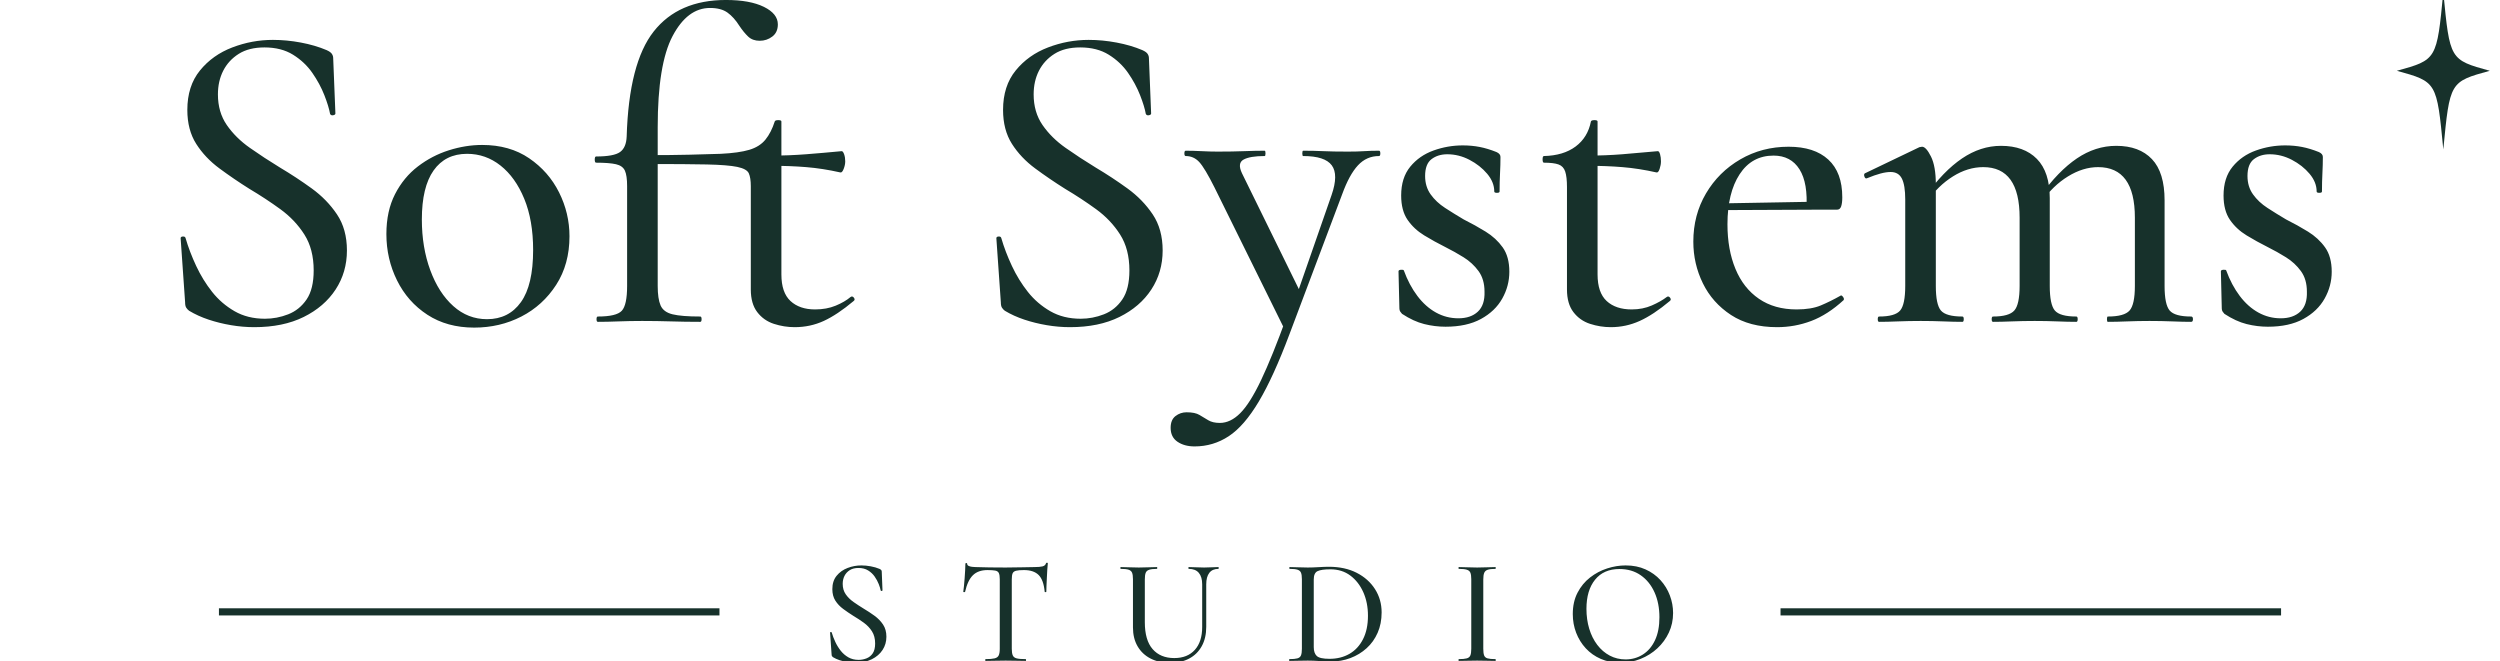
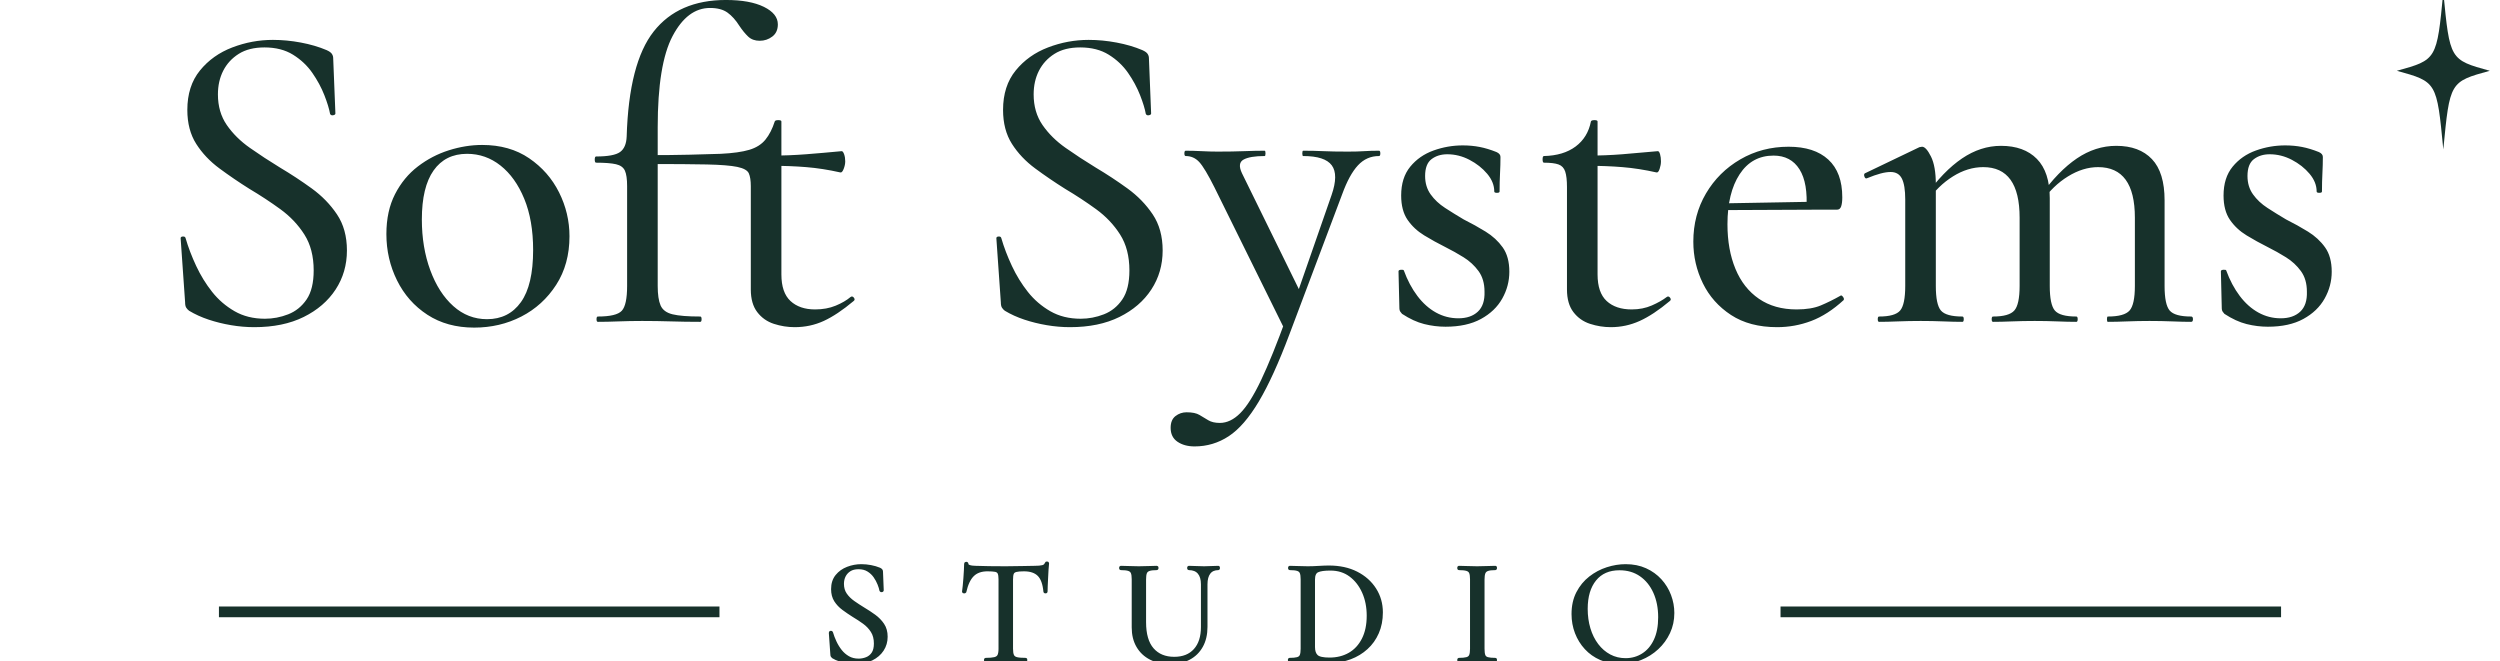
<svg xmlns="http://www.w3.org/2000/svg" viewBox="0 0 347.77 92.43" width="348" height="92" role="img" aria-label="Soft Systems Studio">
  <path transform="translate(20.00 45.01)" d="M9.548 -31.806Q9.548 -29.326 10.788 -27.528Q12.028 -25.73 14.012 -24.335Q15.996 -22.94 18.228 -21.576Q20.522 -20.212 22.661 -18.662Q24.8 -17.112 26.195 -15.035Q27.59 -12.958 27.59 -9.982Q27.59 -6.944 26.009 -4.526Q24.428 -2.108 21.545 -0.682Q18.662 0.744 14.632 0.744Q13.02 0.744 11.377 0.465Q9.734 0.186 8.246 -0.31Q6.758 -0.806 5.518 -1.55Q5.27 -1.736 5.115 -1.984Q4.96 -2.232 4.96 -2.728L4.34 -11.594Q4.278 -11.904 4.619 -11.935Q4.96 -11.966 5.022 -11.718Q5.58 -9.796 6.51 -7.812Q7.44 -5.828 8.742 -4.185Q10.044 -2.542 11.873 -1.488Q13.702 -0.434 16.12 -0.434Q17.794 -0.434 19.375 -1.054Q20.956 -1.674 21.948 -3.131Q22.94 -4.588 22.94 -7.192Q22.94 -10.168 21.638 -12.214Q20.336 -14.26 18.29 -15.748Q16.244 -17.236 13.95 -18.6Q11.78 -19.964 9.765 -21.452Q7.75 -22.94 6.51 -24.893Q5.27 -26.846 5.27 -29.636Q5.27 -32.984 7.037 -35.154Q8.804 -37.324 11.563 -38.378Q14.322 -39.432 17.236 -39.432Q19.158 -39.432 21.142 -39.06Q23.126 -38.688 24.738 -38.006Q25.296 -37.758 25.482 -37.479Q25.668 -37.2 25.668 -36.89L25.978 -29.14Q25.978 -28.954 25.668 -28.892Q25.358 -28.83 25.234 -29.078Q25.048 -30.132 24.428 -31.713Q23.808 -33.294 22.754 -34.813Q21.7 -36.332 20.057 -37.355Q18.414 -38.378 16.058 -38.378Q13.888 -38.378 12.462 -37.479Q11.036 -36.58 10.292 -35.123Q9.548 -33.666 9.548 -31.806ZM45.384 0.806Q41.602 0.806 38.843 -0.992Q36.084 -2.79 34.596 -5.797Q33.108 -8.804 33.108 -12.276Q33.108 -15.5 34.317 -17.856Q35.526 -20.212 37.51 -21.731Q39.494 -23.25 41.85 -23.994Q44.206 -24.738 46.5 -24.738Q50.344 -24.738 53.072 -22.878Q55.8 -21.018 57.257 -18.104Q58.714 -15.19 58.714 -11.966Q58.714 -8.06 56.854 -5.177Q54.994 -2.294 51.987 -0.744Q48.98 0.806 45.384 0.806ZM47.182 -0.372Q50.22 -0.372 51.925 -2.759Q53.63 -5.146 53.63 -10.044Q53.63 -14.198 52.39 -17.205Q51.15 -20.212 49.073 -21.855Q46.996 -23.498 44.392 -23.498Q41.354 -23.498 39.711 -21.173Q38.068 -18.848 38.068 -14.322Q38.068 -10.416 39.246 -7.223Q40.424 -4.03 42.47 -2.201Q44.516 -0.372 47.182 -0.372ZM62.682 0.0Q62.496 0.0 62.496 -0.372Q62.496 -0.744 62.682 -0.744Q65.286 -0.744 66.03 -1.55Q66.774 -2.356 66.774 -5.022V-18.972Q66.774 -20.46 66.464 -21.142Q66.154 -21.824 65.224 -22.041Q64.294 -22.258 62.434 -22.258Q62.248 -22.258 62.248 -22.692Q62.248 -23.126 62.434 -23.126Q64.914 -23.126 65.782 -23.746Q66.65 -24.366 66.712 -25.916Q67.022 -36.208 70.494 -40.61Q73.966 -45.012 80.6 -45.012Q83.948 -45.012 85.901 -44.051Q87.854 -43.09 87.854 -41.602Q87.854 -40.486 87.079 -39.897Q86.304 -39.308 85.312 -39.308Q84.32 -39.308 83.7 -39.897Q83.08 -40.486 82.46 -41.416Q81.716 -42.594 80.817 -43.245Q79.918 -43.896 78.368 -43.896Q75.206 -43.896 73.129 -39.959Q71.052 -36.022 71.052 -27.218V-5.022Q71.052 -3.224 71.455 -2.294Q71.858 -1.364 73.129 -1.054Q74.4 -0.744 77.004 -0.744Q77.19 -0.744 77.19 -0.372Q77.19 0.0 77.004 0.0Q74.896 0.0 72.912 -0.062Q70.928 -0.124 68.882 -0.124Q67.146 -0.124 65.565 -0.062Q63.984 0.0 62.682 0.0ZM90.21 0.744Q88.722 0.744 87.296 0.279Q85.87 -0.186 84.971 -1.364Q84.072 -2.542 84.072 -4.526V-18.972Q84.072 -20.15 83.793 -20.77Q83.514 -21.39 82.181 -21.669Q80.848 -21.948 77.934 -22.01Q75.02 -22.072 69.75 -22.072V-23.312Q72.726 -23.312 75.454 -23.374Q78.182 -23.436 79.856 -23.498Q82.398 -23.622 83.855 -24.056Q85.312 -24.49 86.118 -25.482Q86.924 -26.474 87.42 -28.024Q87.482 -28.21 87.916 -28.21Q88.35 -28.21 88.35 -28.024V-6.634Q88.35 -4.092 89.621 -2.914Q90.892 -1.736 93.062 -1.736Q94.674 -1.736 95.945 -2.263Q97.216 -2.79 98.022 -3.472Q98.27 -3.658 98.487 -3.379Q98.704 -3.1 98.456 -2.914Q96.162 -0.992 94.271 -0.124Q92.38 0.744 90.21 0.744ZM96.596 -20.894Q94.116 -21.452 91.822 -21.638Q89.528 -21.824 86.986 -21.824V-23.25Q89.404 -23.25 91.791 -23.436Q94.178 -23.622 96.782 -23.87Q96.968 -23.87 97.123 -23.436Q97.278 -23.002 97.278 -22.444Q97.278 -21.948 97.061 -21.39Q96.844 -20.832 96.596 -20.894ZM123.628 -31.806Q123.628 -29.326 124.868 -27.528Q126.108 -25.73 128.092 -24.335Q130.076 -22.94 132.308 -21.576Q134.602 -20.212 136.741 -18.662Q138.88 -17.112 140.275 -15.035Q141.67 -12.958 141.67 -9.982Q141.67 -6.944 140.089 -4.526Q138.508 -2.108 135.625 -0.682Q132.742 0.744 128.712 0.744Q127.1 0.744 125.457 0.465Q123.814 0.186 122.326 -0.31Q120.838 -0.806 119.598 -1.55Q119.35 -1.736 119.195 -1.984Q119.04 -2.232 119.04 -2.728L118.42 -11.594Q118.358 -11.904 118.699 -11.935Q119.04 -11.966 119.102 -11.718Q119.66 -9.796 120.59 -7.812Q121.52 -5.828 122.822 -4.185Q124.124 -2.542 125.953 -1.488Q127.782 -0.434 130.2 -0.434Q131.874 -0.434 133.455 -1.054Q135.036 -1.674 136.028 -3.131Q137.02 -4.588 137.02 -7.192Q137.02 -10.168 135.718 -12.214Q134.416 -14.26 132.37 -15.748Q130.324 -17.236 128.03 -18.6Q125.86 -19.964 123.845 -21.452Q121.83 -22.94 120.59 -24.893Q119.35 -26.846 119.35 -29.636Q119.35 -32.984 121.117 -35.154Q122.884 -37.324 125.643 -38.378Q128.402 -39.432 131.316 -39.432Q133.238 -39.432 135.222 -39.06Q137.206 -38.688 138.818 -38.006Q139.376 -37.758 139.562 -37.479Q139.748 -37.2 139.748 -36.89L140.058 -29.14Q140.058 -28.954 139.748 -28.892Q139.438 -28.83 139.314 -29.078Q139.128 -30.132 138.508 -31.713Q137.888 -33.294 136.834 -34.813Q135.78 -36.332 134.137 -37.355Q132.494 -38.378 130.138 -38.378Q127.968 -38.378 126.542 -37.479Q125.116 -36.58 124.372 -35.123Q123.628 -33.666 123.628 -31.806ZM171.926 -23.932Q172.112 -23.932 172.112 -23.56Q172.112 -23.188 171.926 -23.188Q170.19 -23.188 168.981 -21.886Q167.772 -20.584 166.78 -17.856L159.402 1.736Q157.17 7.688 155.124 11.129Q153.078 14.57 150.908 15.996Q148.738 17.422 146.134 17.422Q144.708 17.422 143.747 16.771Q142.786 16.12 142.786 14.818Q142.786 13.702 143.468 13.175Q144.15 12.648 145.018 12.648Q146.196 12.648 146.816 13.02Q147.436 13.392 148.056 13.764Q148.676 14.136 149.668 14.136Q151.156 14.136 152.52 12.772Q153.884 11.408 155.434 8.153Q156.984 4.898 159.03 -0.744L158.968 1.55L148.924 -18.786Q147.56 -21.514 146.785 -22.351Q146.01 -23.188 144.894 -23.188Q144.708 -23.188 144.708 -23.56Q144.708 -23.932 144.894 -23.932Q145.948 -23.932 147.126 -23.87Q148.304 -23.808 149.358 -23.808Q151.466 -23.808 153.047 -23.87Q154.628 -23.932 155.93 -23.932Q156.054 -23.932 156.054 -23.56Q156.054 -23.188 155.93 -23.188Q153.884 -23.188 152.985 -22.692Q152.086 -22.196 152.768 -20.77L161.138 -3.72L159.402 -0.806L165.292 -17.732Q166.284 -20.584 165.323 -21.886Q164.362 -23.188 161.324 -23.188Q161.2 -23.188 161.2 -23.56Q161.2 -23.932 161.324 -23.932Q162.812 -23.932 164.145 -23.87Q165.478 -23.808 167.586 -23.808Q168.95 -23.808 169.849 -23.87Q170.748 -23.932 171.926 -23.932ZM178.374 -20.398Q178.374 -18.91 179.149 -17.825Q179.924 -16.74 181.164 -15.934Q182.404 -15.128 183.768 -14.322Q185.38 -13.516 186.837 -12.617Q188.294 -11.718 189.224 -10.416Q190.154 -9.114 190.154 -7.006Q190.154 -5.022 189.162 -3.255Q188.17 -1.488 186.186 -0.403Q184.202 0.682 181.226 0.682Q179.738 0.682 178.25 0.31Q176.762 -0.062 175.15 -1.116Q175.026 -1.24 174.902 -1.426Q174.778 -1.612 174.778 -1.86L174.654 -7.068Q174.654 -7.254 174.995 -7.285Q175.336 -7.316 175.398 -7.192Q176.142 -5.146 177.289 -3.627Q178.436 -2.108 179.893 -1.302Q181.35 -0.496 183.024 -0.496Q184.76 -0.496 185.752 -1.426Q186.744 -2.356 186.682 -4.216Q186.682 -5.952 185.845 -7.099Q185.008 -8.246 183.768 -9.021Q182.528 -9.796 181.164 -10.478Q179.676 -11.222 178.25 -12.09Q176.824 -12.958 175.925 -14.26Q175.026 -15.562 175.026 -17.67Q175.026 -20.15 176.297 -21.7Q177.568 -23.25 179.552 -23.963Q181.536 -24.676 183.644 -24.676Q184.884 -24.676 186.0 -24.459Q187.116 -24.242 188.356 -23.746Q188.914 -23.498 188.914 -23.064Q188.914 -21.948 188.852 -20.77Q188.79 -19.592 188.79 -18.228Q188.79 -18.042 188.418 -18.042Q188.046 -18.042 188.046 -18.228Q188.046 -19.53 187.054 -20.708Q186.062 -21.886 184.574 -22.661Q183.086 -23.436 181.474 -23.436Q180.172 -23.436 179.273 -22.754Q178.374 -22.072 178.374 -20.398ZM204.352 0.744Q202.864 0.744 201.438 0.279Q200.012 -0.186 199.113 -1.364Q198.214 -2.542 198.214 -4.526V-18.848Q198.214 -20.274 197.966 -21.018Q197.718 -21.762 197.036 -22.01Q196.354 -22.258 194.99 -22.258Q194.804 -22.258 194.804 -22.723Q194.804 -23.188 194.99 -23.188Q197.718 -23.25 199.423 -24.521Q201.128 -25.792 201.562 -28.024Q201.624 -28.21 202.058 -28.21Q202.492 -28.21 202.492 -28.024V-6.634Q202.492 -4.092 203.763 -2.914Q205.034 -1.736 207.266 -1.736Q208.816 -1.736 210.087 -2.294Q211.358 -2.852 212.164 -3.472Q212.412 -3.658 212.629 -3.379Q212.846 -3.1 212.598 -2.914Q210.304 -0.992 208.382 -0.124Q206.46 0.744 204.352 0.744ZM210.738 -20.894Q208.258 -21.452 205.964 -21.638Q203.67 -21.824 201.128 -21.824V-23.25Q203.608 -23.25 205.933 -23.436Q208.258 -23.622 210.924 -23.87Q211.11 -23.87 211.234 -23.436Q211.358 -23.002 211.358 -22.444Q211.358 -21.948 211.172 -21.39Q210.986 -20.832 210.738 -20.894ZM227.602 0.744Q223.758 0.744 221.154 -0.961Q218.55 -2.666 217.217 -5.394Q215.884 -8.122 215.884 -11.222Q215.884 -14.942 217.651 -17.949Q219.418 -20.956 222.456 -22.723Q225.494 -24.49 229.214 -24.49Q232.81 -24.49 234.763 -22.692Q236.716 -20.894 236.716 -17.422Q236.716 -16.616 236.561 -16.151Q236.406 -15.686 235.972 -15.686H231.694Q231.942 -19.406 230.733 -21.328Q229.524 -23.25 227.106 -23.25Q224.068 -23.25 222.363 -20.646Q220.658 -18.042 220.658 -13.64Q220.658 -10.106 221.774 -7.409Q222.89 -4.712 225.06 -3.224Q227.23 -1.736 230.33 -1.736Q232.376 -1.736 233.709 -2.294Q235.042 -2.852 236.468 -3.658Q236.592 -3.782 236.809 -3.503Q237.026 -3.224 236.902 -3.038Q234.67 -0.992 232.376 -0.124Q230.082 0.744 227.602 0.744ZM219.232 -15.624 219.17 -16.554 233.058 -16.802V-15.686ZM273.854 0.0Q273.73 0.0 273.73 -0.372Q273.73 -0.744 273.854 -0.744Q276.148 -0.744 276.892 -1.581Q277.636 -2.418 277.636 -5.022V-14.57Q277.636 -21.638 272.49 -21.638Q270.382 -21.638 268.274 -20.336Q266.166 -19.034 264.678 -16.864L264.43 -17.608Q266.91 -21.08 269.514 -22.847Q272.118 -24.614 275.032 -24.614Q278.256 -24.614 280.023 -22.754Q281.79 -20.894 281.79 -16.988V-5.022Q281.79 -2.418 282.503 -1.581Q283.216 -0.744 285.51 -0.744Q285.758 -0.744 285.758 -0.372Q285.758 0.0 285.51 0.0Q284.394 0.0 282.875 -0.062Q281.356 -0.124 279.682 -0.124Q278.07 -0.124 276.551 -0.062Q275.032 0.0 273.854 0.0ZM257.796 0.0Q257.61 0.0 257.61 -0.372Q257.61 -0.744 257.796 -0.744Q260.028 -0.744 260.772 -1.581Q261.516 -2.418 261.516 -5.022V-14.57Q261.516 -21.638 256.432 -21.638Q254.262 -21.638 252.185 -20.336Q250.108 -19.034 248.62 -16.864L248.372 -17.608Q250.852 -21.08 253.456 -22.847Q256.06 -24.614 258.912 -24.614Q262.136 -24.614 263.934 -22.785Q265.732 -20.956 265.732 -17.298V-5.022Q265.732 -2.418 266.445 -1.581Q267.158 -0.744 269.452 -0.744Q269.638 -0.744 269.638 -0.372Q269.638 0.0 269.452 0.0Q268.274 0.0 266.786 -0.062Q265.298 -0.124 263.624 -0.124Q261.95 -0.124 260.431 -0.062Q258.912 0.0 257.796 0.0ZM241.862 0.0Q241.676 0.0 241.676 -0.372Q241.676 -0.744 241.862 -0.744Q244.094 -0.744 244.807 -1.581Q245.52 -2.418 245.52 -5.022V-17.112Q245.52 -19.096 245.055 -20.026Q244.59 -20.956 243.474 -20.956Q242.854 -20.956 242.048 -20.739Q241.242 -20.522 240.188 -20.088Q239.94 -19.964 239.816 -20.305Q239.692 -20.646 239.878 -20.77L247.504 -24.428Q247.752 -24.49 247.876 -24.49Q248.434 -24.49 249.116 -23.126Q249.798 -21.762 249.798 -19.22V-5.022Q249.798 -2.418 250.511 -1.581Q251.224 -0.744 253.518 -0.744Q253.704 -0.744 253.704 -0.372Q253.704 0.0 253.518 0.0Q252.34 0.0 250.852 -0.062Q249.364 -0.124 247.69 -0.124Q246.016 -0.124 244.497 -0.062Q242.978 0.0 241.862 0.0ZM293.384 -20.398Q293.384 -18.91 294.159 -17.825Q294.934 -16.74 296.174 -15.934Q297.414 -15.128 298.778 -14.322Q300.39 -13.516 301.847 -12.617Q303.304 -11.718 304.234 -10.416Q305.164 -9.114 305.164 -7.006Q305.164 -5.022 304.172 -3.255Q303.18 -1.488 301.196 -0.403Q299.212 0.682 296.236 0.682Q294.748 0.682 293.26 0.31Q291.772 -0.062 290.16 -1.116Q290.036 -1.24 289.912 -1.426Q289.788 -1.612 289.788 -1.86L289.664 -7.068Q289.664 -7.254 290.005 -7.285Q290.346 -7.316 290.408 -7.192Q291.152 -5.146 292.299 -3.627Q293.446 -2.108 294.903 -1.302Q296.36 -0.496 298.034 -0.496Q299.77 -0.496 300.762 -1.426Q301.754 -2.356 301.692 -4.216Q301.692 -5.952 300.855 -7.099Q300.018 -8.246 298.778 -9.021Q297.538 -9.796 296.174 -10.478Q294.686 -11.222 293.26 -12.09Q291.834 -12.958 290.935 -14.26Q290.036 -15.562 290.036 -17.67Q290.036 -20.15 291.307 -21.7Q292.578 -23.25 294.562 -23.963Q296.546 -24.676 298.654 -24.676Q299.894 -24.676 301.01 -24.459Q302.126 -24.242 303.366 -23.746Q303.924 -23.498 303.924 -23.064Q303.924 -21.948 303.862 -20.77Q303.8 -19.592 303.8 -18.228Q303.8 -18.042 303.428 -18.042Q303.056 -18.042 303.056 -18.228Q303.056 -19.53 302.064 -20.708Q301.072 -21.886 299.584 -22.661Q298.096 -23.436 296.484 -23.436Q295.182 -23.436 294.283 -22.754Q293.384 -22.072 293.384 -20.398Z" fill="#17312B" />
  <path class="sparkle" fill="#17312B" d="M340.77,-1.10 C341.68,8.36 341.68,8.36 347.27,9.90 C341.68,11.44 341.68,11.44 340.77,20.90 C339.86,11.44 339.86,11.44 334.27,9.90 C339.86,8.36 339.86,8.36 340.77,-1.10 Z" />
-   <path transform="translate(113.69 92.43)" d="M3.234 -10.773Q3.234 -9.933 3.654 -9.324Q4.074 -8.715 4.746 -8.242Q5.418 -7.77 6.174 -7.308Q6.951 -6.846 7.676 -6.321Q8.4 -5.796 8.873 -5.093Q9.345 -4.389 9.345 -3.381Q9.345 -2.352 8.809 -1.533Q8.274 -0.714 7.298 -0.231Q6.321 0.252 4.956 0.252Q4.41 0.252 3.854 0.158Q3.297 0.063 2.793 -0.105Q2.289 -0.273 1.869 -0.525Q1.785 -0.588 1.733 -0.672Q1.68 -0.756 1.68 -0.924L1.47 -3.927Q1.449 -4.032 1.565 -4.043Q1.68 -4.053 1.701 -3.969Q1.89 -3.318 2.205 -2.646Q2.52 -1.974 2.961 -1.418Q3.402 -0.861 4.021 -0.504Q4.641 -0.147 5.46 -0.147Q6.027 -0.147 6.562 -0.357Q7.098 -0.567 7.434 -1.06Q7.77 -1.554 7.77 -2.436Q7.77 -3.444 7.329 -4.137Q6.888 -4.83 6.195 -5.334Q5.502 -5.838 4.725 -6.3Q3.99 -6.762 3.308 -7.266Q2.625 -7.77 2.205 -8.431Q1.785 -9.093 1.785 -10.038Q1.785 -11.172 2.384 -11.907Q2.982 -12.642 3.917 -12.999Q4.851 -13.356 5.838 -13.356Q6.489 -13.356 7.161 -13.23Q7.833 -13.104 8.379 -12.873Q8.568 -12.789 8.631 -12.695Q8.694 -12.6 8.694 -12.495L8.799 -9.87Q8.799 -9.807 8.694 -9.786Q8.589 -9.765 8.547 -9.849Q8.484 -10.206 8.274 -10.742Q8.064 -11.277 7.707 -11.792Q7.35 -12.306 6.793 -12.652Q6.237 -12.999 5.439 -12.999Q4.704 -12.999 4.221 -12.695Q3.738 -12.39 3.486 -11.896Q3.234 -11.403 3.234 -10.773ZM23.478 -12.705Q22.176 -12.705 21.441 -11.98Q20.706 -11.256 20.349 -9.66Q20.328 -9.618 20.212 -9.618Q20.097 -9.618 20.097 -9.681Q20.139 -9.954 20.191 -10.458Q20.244 -10.962 20.286 -11.55Q20.328 -12.138 20.359 -12.684Q20.391 -13.23 20.391 -13.587Q20.391 -13.692 20.517 -13.692Q20.643 -13.692 20.643 -13.587Q20.643 -13.377 20.853 -13.283Q21.063 -13.188 21.336 -13.157Q21.609 -13.125 21.798 -13.125Q23.604 -13.062 26.019 -13.062Q27.489 -13.062 28.371 -13.094Q29.253 -13.125 30.072 -13.125Q30.786 -13.125 31.175 -13.22Q31.563 -13.314 31.668 -13.65Q31.689 -13.734 31.805 -13.734Q31.92 -13.734 31.92 -13.65Q31.878 -13.335 31.846 -12.768Q31.815 -12.201 31.784 -11.592Q31.752 -10.983 31.731 -10.458Q31.71 -9.933 31.71 -9.681Q31.71 -9.618 31.595 -9.618Q31.479 -9.618 31.479 -9.681Q31.332 -11.319 30.639 -12.012Q29.946 -12.705 28.581 -12.705Q27.846 -12.705 27.479 -12.611Q27.111 -12.516 26.995 -12.243Q26.88 -11.97 26.88 -11.382V-1.701Q26.88 -1.092 27.017 -0.777Q27.153 -0.462 27.562 -0.357Q27.972 -0.252 28.833 -0.252Q28.875 -0.252 28.875 -0.126Q28.875 0.0 28.833 0.0Q28.266 0.0 27.562 -0.021Q26.859 -0.042 26.019 -0.042Q25.221 -0.042 24.517 -0.021Q23.814 0.0 23.226 0.0Q23.163 0.0 23.163 -0.126Q23.163 -0.252 23.226 -0.252Q24.045 -0.252 24.476 -0.357Q24.906 -0.462 25.053 -0.777Q25.2 -1.092 25.2 -1.701V-11.424Q25.2 -11.991 25.074 -12.275Q24.948 -12.558 24.57 -12.632Q24.192 -12.705 23.478 -12.705ZM53.508 -10.71Q53.508 -11.76 53.035 -12.317Q52.563 -12.873 51.639 -12.873Q51.576 -12.873 51.576 -12.999Q51.576 -13.125 51.639 -13.125Q52.122 -13.125 52.647 -13.094Q53.172 -13.062 53.781 -13.062Q54.306 -13.062 54.821 -13.094Q55.335 -13.125 55.776 -13.125Q55.818 -13.125 55.818 -12.999Q55.818 -12.873 55.776 -12.873Q54.936 -12.873 54.506 -12.317Q54.075 -11.76 54.075 -10.71V-4.767Q54.075 -3.192 53.445 -2.058Q52.815 -0.924 51.681 -0.326Q50.547 0.273 49.035 0.273Q47.481 0.273 46.305 -0.326Q45.129 -0.924 44.478 -2.037Q43.827 -3.15 43.827 -4.683V-11.424Q43.827 -12.033 43.701 -12.338Q43.575 -12.642 43.208 -12.758Q42.84 -12.873 42.126 -12.873Q42.063 -12.873 42.063 -12.999Q42.063 -13.125 42.126 -13.125Q42.651 -13.125 43.281 -13.094Q43.911 -13.062 44.646 -13.062Q45.402 -13.062 46.043 -13.094Q46.683 -13.125 47.166 -13.125Q47.229 -13.125 47.229 -12.999Q47.229 -12.873 47.166 -12.873Q46.452 -12.873 46.085 -12.747Q45.717 -12.621 45.602 -12.306Q45.486 -11.991 45.486 -11.382V-5.418Q45.486 -2.898 46.578 -1.649Q47.67 -0.399 49.602 -0.399Q51.45 -0.399 52.479 -1.544Q53.508 -2.688 53.508 -4.746ZM71.526 0.084Q70.896 0.084 69.972 0.021Q69.048 -0.042 68.271 -0.042Q67.557 -0.042 66.895 -0.021Q66.234 0.0 65.709 0.0Q65.667 0.0 65.667 -0.126Q65.667 -0.252 65.709 -0.252Q66.444 -0.252 66.822 -0.357Q67.2 -0.462 67.326 -0.777Q67.452 -1.092 67.452 -1.701V-11.424Q67.452 -12.033 67.326 -12.338Q67.2 -12.642 66.833 -12.758Q66.465 -12.873 65.751 -12.873Q65.688 -12.873 65.688 -12.999Q65.688 -13.125 65.751 -13.125Q66.276 -13.125 66.917 -13.094Q67.557 -13.062 68.271 -13.062Q68.985 -13.062 69.815 -13.115Q70.644 -13.167 71.232 -13.167Q73.458 -13.167 75.107 -12.327Q76.755 -11.487 77.679 -10.038Q78.603 -8.589 78.603 -6.783Q78.603 -5.208 78.047 -3.938Q77.49 -2.667 76.503 -1.775Q75.516 -0.882 74.235 -0.399Q72.954 0.084 71.526 0.084ZM71.316 -0.294Q72.891 -0.294 74.099 -0.987Q75.306 -1.68 75.999 -3.035Q76.692 -4.389 76.692 -6.321Q76.692 -8.148 76.041 -9.607Q75.39 -11.067 74.225 -11.939Q73.059 -12.81 71.442 -12.81Q70.182 -12.81 69.647 -12.558Q69.111 -12.306 69.111 -11.382V-1.932Q69.111 -1.092 69.531 -0.693Q69.951 -0.294 71.316 -0.294ZM92.82 -1.701Q92.82 -1.092 92.935 -0.777Q93.051 -0.462 93.418 -0.357Q93.786 -0.252 94.521 -0.252Q94.563 -0.252 94.563 -0.126Q94.563 0.0 94.521 0.0Q93.996 0.0 93.356 -0.021Q92.715 -0.042 91.959 -0.042Q91.224 -0.042 90.573 -0.021Q89.922 0.0 89.397 0.0Q89.355 0.0 89.355 -0.126Q89.355 -0.252 89.397 -0.252Q90.132 -0.252 90.51 -0.357Q90.888 -0.462 91.014 -0.777Q91.14 -1.092 91.14 -1.701V-11.424Q91.14 -12.033 91.014 -12.338Q90.888 -12.642 90.51 -12.758Q90.132 -12.873 89.397 -12.873Q89.355 -12.873 89.355 -12.999Q89.355 -13.125 89.397 -13.125Q89.922 -13.125 90.573 -13.094Q91.224 -13.062 91.959 -13.062Q92.715 -13.062 93.366 -13.094Q94.017 -13.125 94.521 -13.125Q94.563 -13.125 94.563 -12.999Q94.563 -12.873 94.521 -12.873Q93.786 -12.873 93.429 -12.747Q93.072 -12.621 92.946 -12.306Q92.82 -11.991 92.82 -11.382ZM111.993 0.252Q110.481 0.252 109.252 -0.284Q108.024 -0.819 107.152 -1.764Q106.281 -2.709 105.808 -3.938Q105.336 -5.166 105.336 -6.552Q105.336 -8.253 105.997 -9.534Q106.659 -10.815 107.751 -11.666Q108.843 -12.516 110.145 -12.936Q111.447 -13.356 112.728 -13.356Q114.282 -13.356 115.51 -12.8Q116.739 -12.243 117.6 -11.298Q118.461 -10.353 118.912 -9.156Q119.364 -7.959 119.364 -6.699Q119.364 -5.229 118.776 -3.969Q118.188 -2.709 117.169 -1.764Q116.151 -0.819 114.817 -0.284Q113.484 0.252 111.993 0.252ZM112.728 -0.21Q114.051 -0.21 115.132 -0.893Q116.214 -1.575 116.833 -2.888Q117.453 -4.2 117.453 -6.111Q117.453 -8.064 116.77 -9.587Q116.088 -11.109 114.838 -11.98Q113.589 -12.852 111.867 -12.852Q109.662 -12.852 108.454 -11.361Q107.247 -9.87 107.247 -7.287Q107.247 -5.796 107.635 -4.505Q108.024 -3.213 108.759 -2.247Q109.494 -1.281 110.502 -0.746Q111.51 -0.21 112.728 -0.21Z" fill="#17312B" />
-   <rect x="29.69" y="85.07" width="70" height="1" fill="#17312B" />
-   <rect x="248.08" y="85.07" width="70" height="1" fill="#17312B" />
+   <path transform="translate(113.69 92.43)" d="M3.234 -10.773Q3.234 -9.933 3.654 -9.324Q4.074 -8.715 4.746 -8.242Q5.418 -7.77 6.174 -7.308Q6.951 -6.846 7.676 -6.321Q8.4 -5.796 8.873 -5.093Q9.345 -4.389 9.345 -3.381Q9.345 -2.352 8.809 -1.533Q8.274 -0.714 7.298 -0.231Q6.321 0.252 4.956 0.252Q4.41 0.252 3.854 0.158Q3.297 0.063 2.793 -0.105Q2.289 -0.273 1.869 -0.525Q1.785 -0.588 1.733 -0.672Q1.68 -0.756 1.68 -0.924L1.47 -3.927Q1.449 -4.032 1.565 -4.043Q1.68 -4.053 1.701 -3.969Q1.89 -3.318 2.205 -2.646Q2.52 -1.974 2.961 -1.418Q3.402 -0.861 4.021 -0.504Q4.641 -0.147 5.46 -0.147Q6.027 -0.147 6.562 -0.357Q7.098 -0.567 7.434 -1.06Q7.77 -1.554 7.77 -2.436Q7.77 -3.444 7.329 -4.137Q6.888 -4.83 6.195 -5.334Q5.502 -5.838 4.725 -6.3Q3.99 -6.762 3.308 -7.266Q2.625 -7.77 2.205 -8.431Q1.785 -9.093 1.785 -10.038Q1.785 -11.172 2.384 -11.907Q2.982 -12.642 3.917 -12.999Q4.851 -13.356 5.838 -13.356Q6.489 -13.356 7.161 -13.23Q7.833 -13.104 8.379 -12.873Q8.568 -12.789 8.631 -12.695Q8.694 -12.6 8.694 -12.495L8.799 -9.87Q8.799 -9.807 8.694 -9.786Q8.589 -9.765 8.547 -9.849Q8.484 -10.206 8.274 -10.742Q8.064 -11.277 7.707 -11.792Q7.35 -12.306 6.793 -12.652Q6.237 -12.999 5.439 -12.999Q4.704 -12.999 4.221 -12.695Q3.738 -12.39 3.486 -11.896Q3.234 -11.403 3.234 -10.773ZM23.478 -12.705Q22.176 -12.705 21.441 -11.98Q20.706 -11.256 20.349 -9.66Q20.328 -9.618 20.212 -9.618Q20.097 -9.618 20.097 -9.681Q20.139 -9.954 20.191 -10.458Q20.244 -10.962 20.286 -11.55Q20.328 -12.138 20.359 -12.684Q20.391 -13.23 20.391 -13.587Q20.391 -13.692 20.517 -13.692Q20.643 -13.692 20.643 -13.587Q20.643 -13.377 20.853 -13.283Q21.063 -13.188 21.336 -13.157Q21.609 -13.125 21.798 -13.125Q23.604 -13.062 26.019 -13.062Q27.489 -13.062 28.371 -13.094Q29.253 -13.125 30.072 -13.125Q30.786 -13.125 31.175 -13.22Q31.563 -13.314 31.668 -13.65Q31.689 -13.734 31.805 -13.734Q31.92 -13.734 31.92 -13.65Q31.878 -13.335 31.846 -12.768Q31.815 -12.201 31.784 -11.592Q31.752 -10.983 31.731 -10.458Q31.71 -9.933 31.71 -9.681Q31.71 -9.618 31.595 -9.618Q31.479 -9.618 31.479 -9.681Q31.332 -11.319 30.639 -12.012Q29.946 -12.705 28.581 -12.705Q27.846 -12.705 27.479 -12.611Q27.111 -12.516 26.995 -12.243Q26.88 -11.97 26.88 -11.382V-1.701Q26.88 -1.092 27.017 -0.777Q27.153 -0.462 27.562 -0.357Q27.972 -0.252 28.833 -0.252Q28.875 -0.252 28.875 -0.126Q28.875 0.0 28.833 0.0Q28.266 0.0 27.562 -0.021Q26.859 -0.042 26.019 -0.042Q25.221 -0.042 24.517 -0.021Q23.814 0.0 23.226 0.0Q23.163 0.0 23.163 -0.126Q23.163 -0.252 23.226 -0.252Q24.045 -0.252 24.476 -0.357Q24.906 -0.462 25.053 -0.777Q25.2 -1.092 25.2 -1.701V-11.424Q25.2 -11.991 25.074 -12.275Q24.948 -12.558 24.57 -12.632Q24.192 -12.705 23.478 -12.705ZM53.508 -10.71Q53.508 -11.76 53.035 -12.317Q52.563 -12.873 51.639 -12.873Q51.576 -12.873 51.576 -12.999Q51.576 -13.125 51.639 -13.125Q52.122 -13.125 52.647 -13.094Q53.172 -13.062 53.781 -13.062Q54.306 -13.062 54.821 -13.094Q55.335 -13.125 55.776 -13.125Q55.818 -13.125 55.818 -12.999Q55.818 -12.873 55.776 -12.873Q54.936 -12.873 54.506 -12.317Q54.075 -11.76 54.075 -10.71V-4.767Q54.075 -3.192 53.445 -2.058Q52.815 -0.924 51.681 -0.326Q50.547 0.273 49.035 0.273Q47.481 0.273 46.305 -0.326Q45.129 -0.924 44.478 -2.037Q43.827 -3.15 43.827 -4.683V-11.424Q43.827 -12.033 43.701 -12.338Q43.575 -12.642 43.208 -12.758Q42.84 -12.873 42.126 -12.873Q42.063 -12.873 42.063 -12.999Q42.063 -13.125 42.126 -13.125Q42.651 -13.125 43.281 -13.094Q43.911 -13.062 44.646 -13.062Q45.402 -13.062 46.043 -13.094Q46.683 -13.125 47.166 -13.125Q47.229 -13.125 47.229 -12.999Q47.229 -12.873 47.166 -12.873Q46.452 -12.873 46.085 -12.747Q45.717 -12.621 45.602 -12.306Q45.486 -11.991 45.486 -11.382V-5.418Q45.486 -2.898 46.578 -1.649Q47.67 -0.399 49.602 -0.399Q51.45 -0.399 52.479 -1.544Q53.508 -2.688 53.508 -4.746ZM71.526 0.084Q70.896 0.084 69.972 0.021Q69.048 -0.042 68.271 -0.042Q67.557 -0.042 66.895 -0.021Q66.234 0.0 65.709 0.0Q65.667 0.0 65.667 -0.126Q65.667 -0.252 65.709 -0.252Q66.444 -0.252 66.822 -0.357Q67.2 -0.462 67.326 -0.777Q67.452 -1.092 67.452 -1.701V-11.424Q67.452 -12.033 67.326 -12.338Q67.2 -12.642 66.833 -12.758Q66.465 -12.873 65.751 -12.873Q65.688 -12.873 65.688 -12.999Q65.688 -13.125 65.751 -13.125Q66.276 -13.125 66.917 -13.094Q67.557 -13.062 68.271 -13.062Q68.985 -13.062 69.815 -13.115Q70.644 -13.167 71.232 -13.167Q73.458 -13.167 75.107 -12.327Q76.755 -11.487 77.679 -10.038Q78.603 -8.589 78.603 -6.783Q78.603 -5.208 78.047 -3.938Q77.49 -2.667 76.503 -1.775Q75.516 -0.882 74.235 -0.399Q72.954 0.084 71.526 0.084ZM71.316 -0.294Q72.891 -0.294 74.099 -0.987Q75.306 -1.68 75.999 -3.035Q76.692 -4.389 76.692 -6.321Q76.692 -8.148 76.041 -9.607Q75.39 -11.067 74.225 -11.939Q73.059 -12.81 71.442 -12.81Q70.182 -12.81 69.647 -12.558Q69.111 -12.306 69.111 -11.382V-1.932Q69.111 -1.092 69.531 -0.693Q69.951 -0.294 71.316 -0.294ZM92.82 -1.701Q92.82 -1.092 92.935 -0.777Q93.051 -0.462 93.418 -0.357Q93.786 -0.252 94.521 -0.252Q94.563 -0.252 94.563 -0.126Q94.563 0.0 94.521 0.0Q93.996 0.0 93.356 -0.021Q92.715 -0.042 91.959 -0.042Q91.224 -0.042 90.573 -0.021Q89.922 0.0 89.397 0.0Q89.355 0.0 89.355 -0.126Q89.355 -0.252 89.397 -0.252Q90.132 -0.252 90.51 -0.357Q90.888 -0.462 91.014 -0.777Q91.14 -1.092 91.14 -1.701V-11.424Q91.14 -12.033 91.014 -12.338Q90.888 -12.642 90.51 -12.758Q90.132 -12.873 89.397 -12.873Q89.355 -12.873 89.355 -12.999Q89.355 -13.125 89.397 -13.125Q89.922 -13.125 90.573 -13.094Q91.224 -13.062 91.959 -13.062Q92.715 -13.062 93.366 -13.094Q94.017 -13.125 94.521 -13.125Q94.563 -13.125 94.563 -12.999Q94.563 -12.873 94.521 -12.873Q93.786 -12.873 93.429 -12.747Q93.072 -12.621 92.946 -12.306Q92.82 -11.991 92.82 -11.382ZM111.993 0.252Q110.481 0.252 109.252 -0.284Q108.024 -0.819 107.152 -1.764Q106.281 -2.709 105.808 -3.938Q105.336 -5.166 105.336 -6.552Q105.336 -8.253 105.997 -9.534Q106.659 -10.815 107.751 -11.666Q108.843 -12.516 110.145 -12.936Q111.447 -13.356 112.728 -13.356Q114.282 -13.356 115.51 -12.8Q116.739 -12.243 117.6 -11.298Q118.461 -10.353 118.912 -9.156Q119.364 -7.959 119.364 -6.699Q119.364 -5.229 118.776 -3.969Q118.188 -2.709 117.169 -1.764Q116.151 -0.819 114.817 -0.284Q113.484 0.252 111.993 0.252ZM112.728 -0.21Q114.051 -0.21 115.132 -0.893Q116.214 -1.575 116.833 -2.888Q117.453 -4.2 117.453 -6.111Q117.453 -8.064 116.77 -9.587Q116.088 -11.109 114.838 -11.98Q113.589 -12.852 111.867 -12.852Q109.662 -12.852 108.454 -11.361Q107.247 -9.87 107.247 -7.287Q107.247 -5.796 107.635 -4.505Q108.024 -3.213 108.759 -2.247Q109.494 -1.281 110.502 -0.746Q111.51 -0.21 112.728 -0.21Z" fill="#17312B" stroke="#17312B" stroke-width="0.35" stroke-linejoin="round" />
+   <rect x="29.69" y="84.82" width="70" height="1.5" fill="#17312B" />
+   <rect x="248.08" y="84.82" width="70" height="1.5" fill="#17312B" />
</svg>
